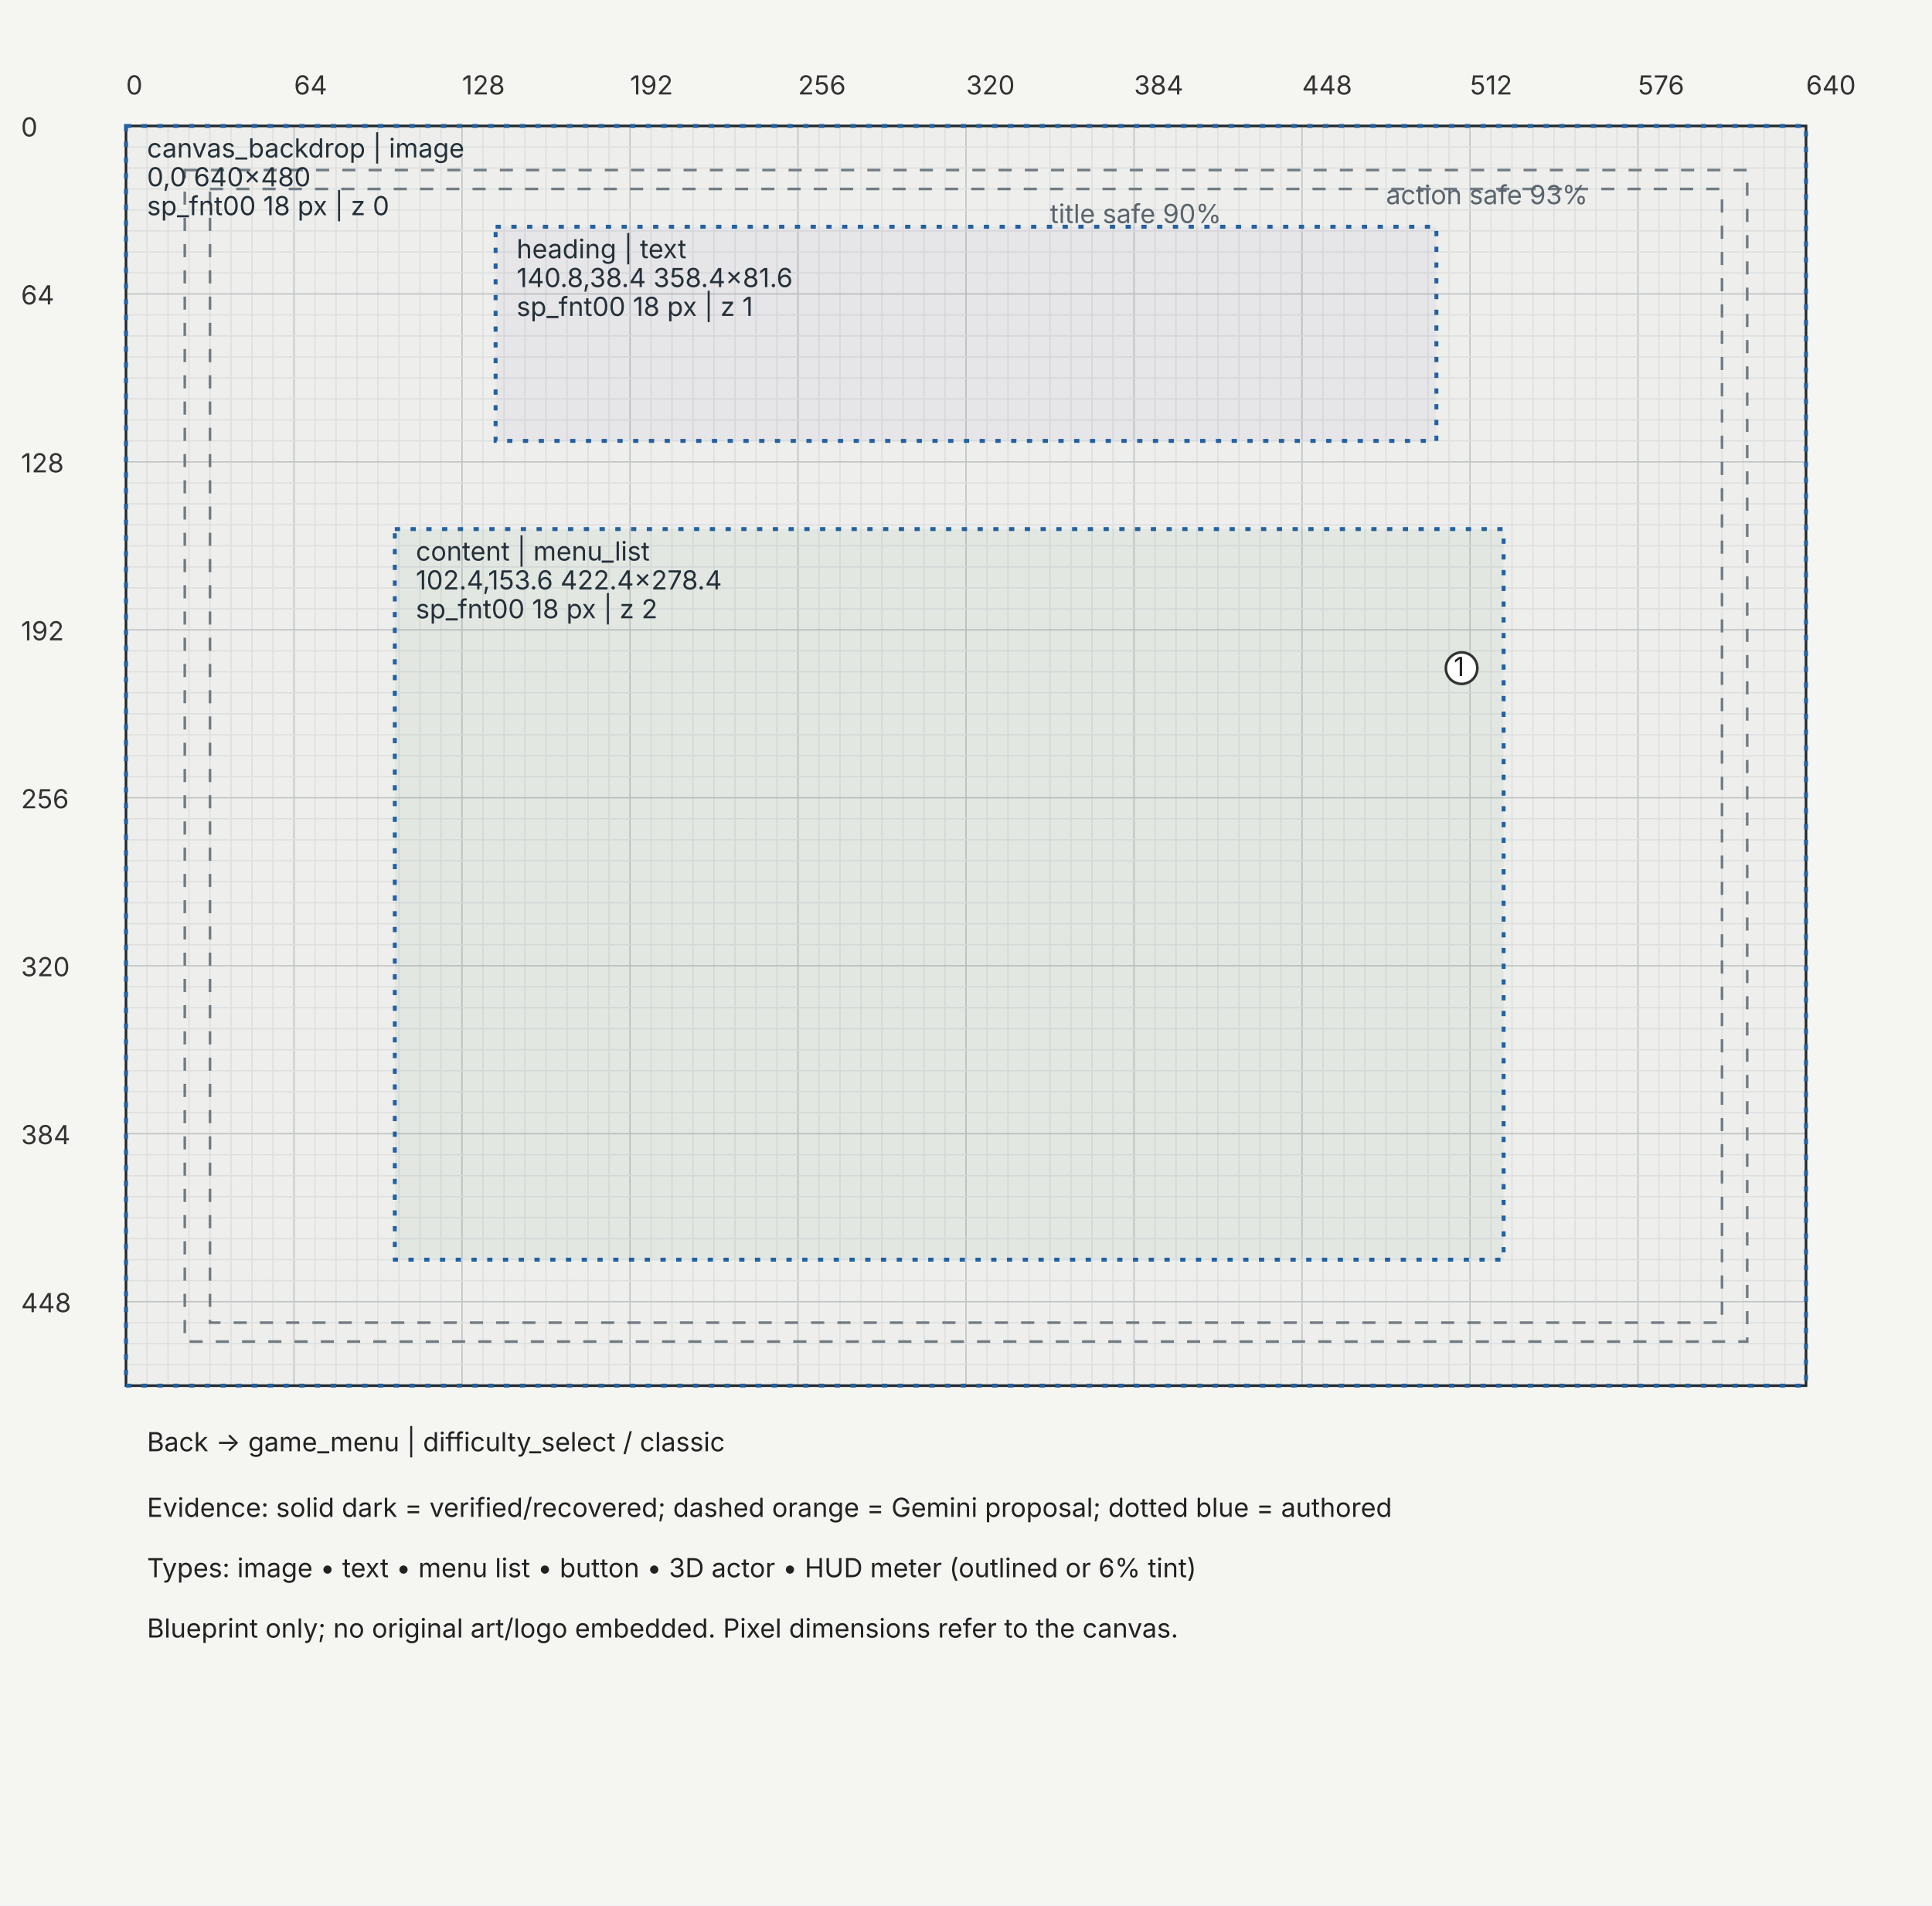
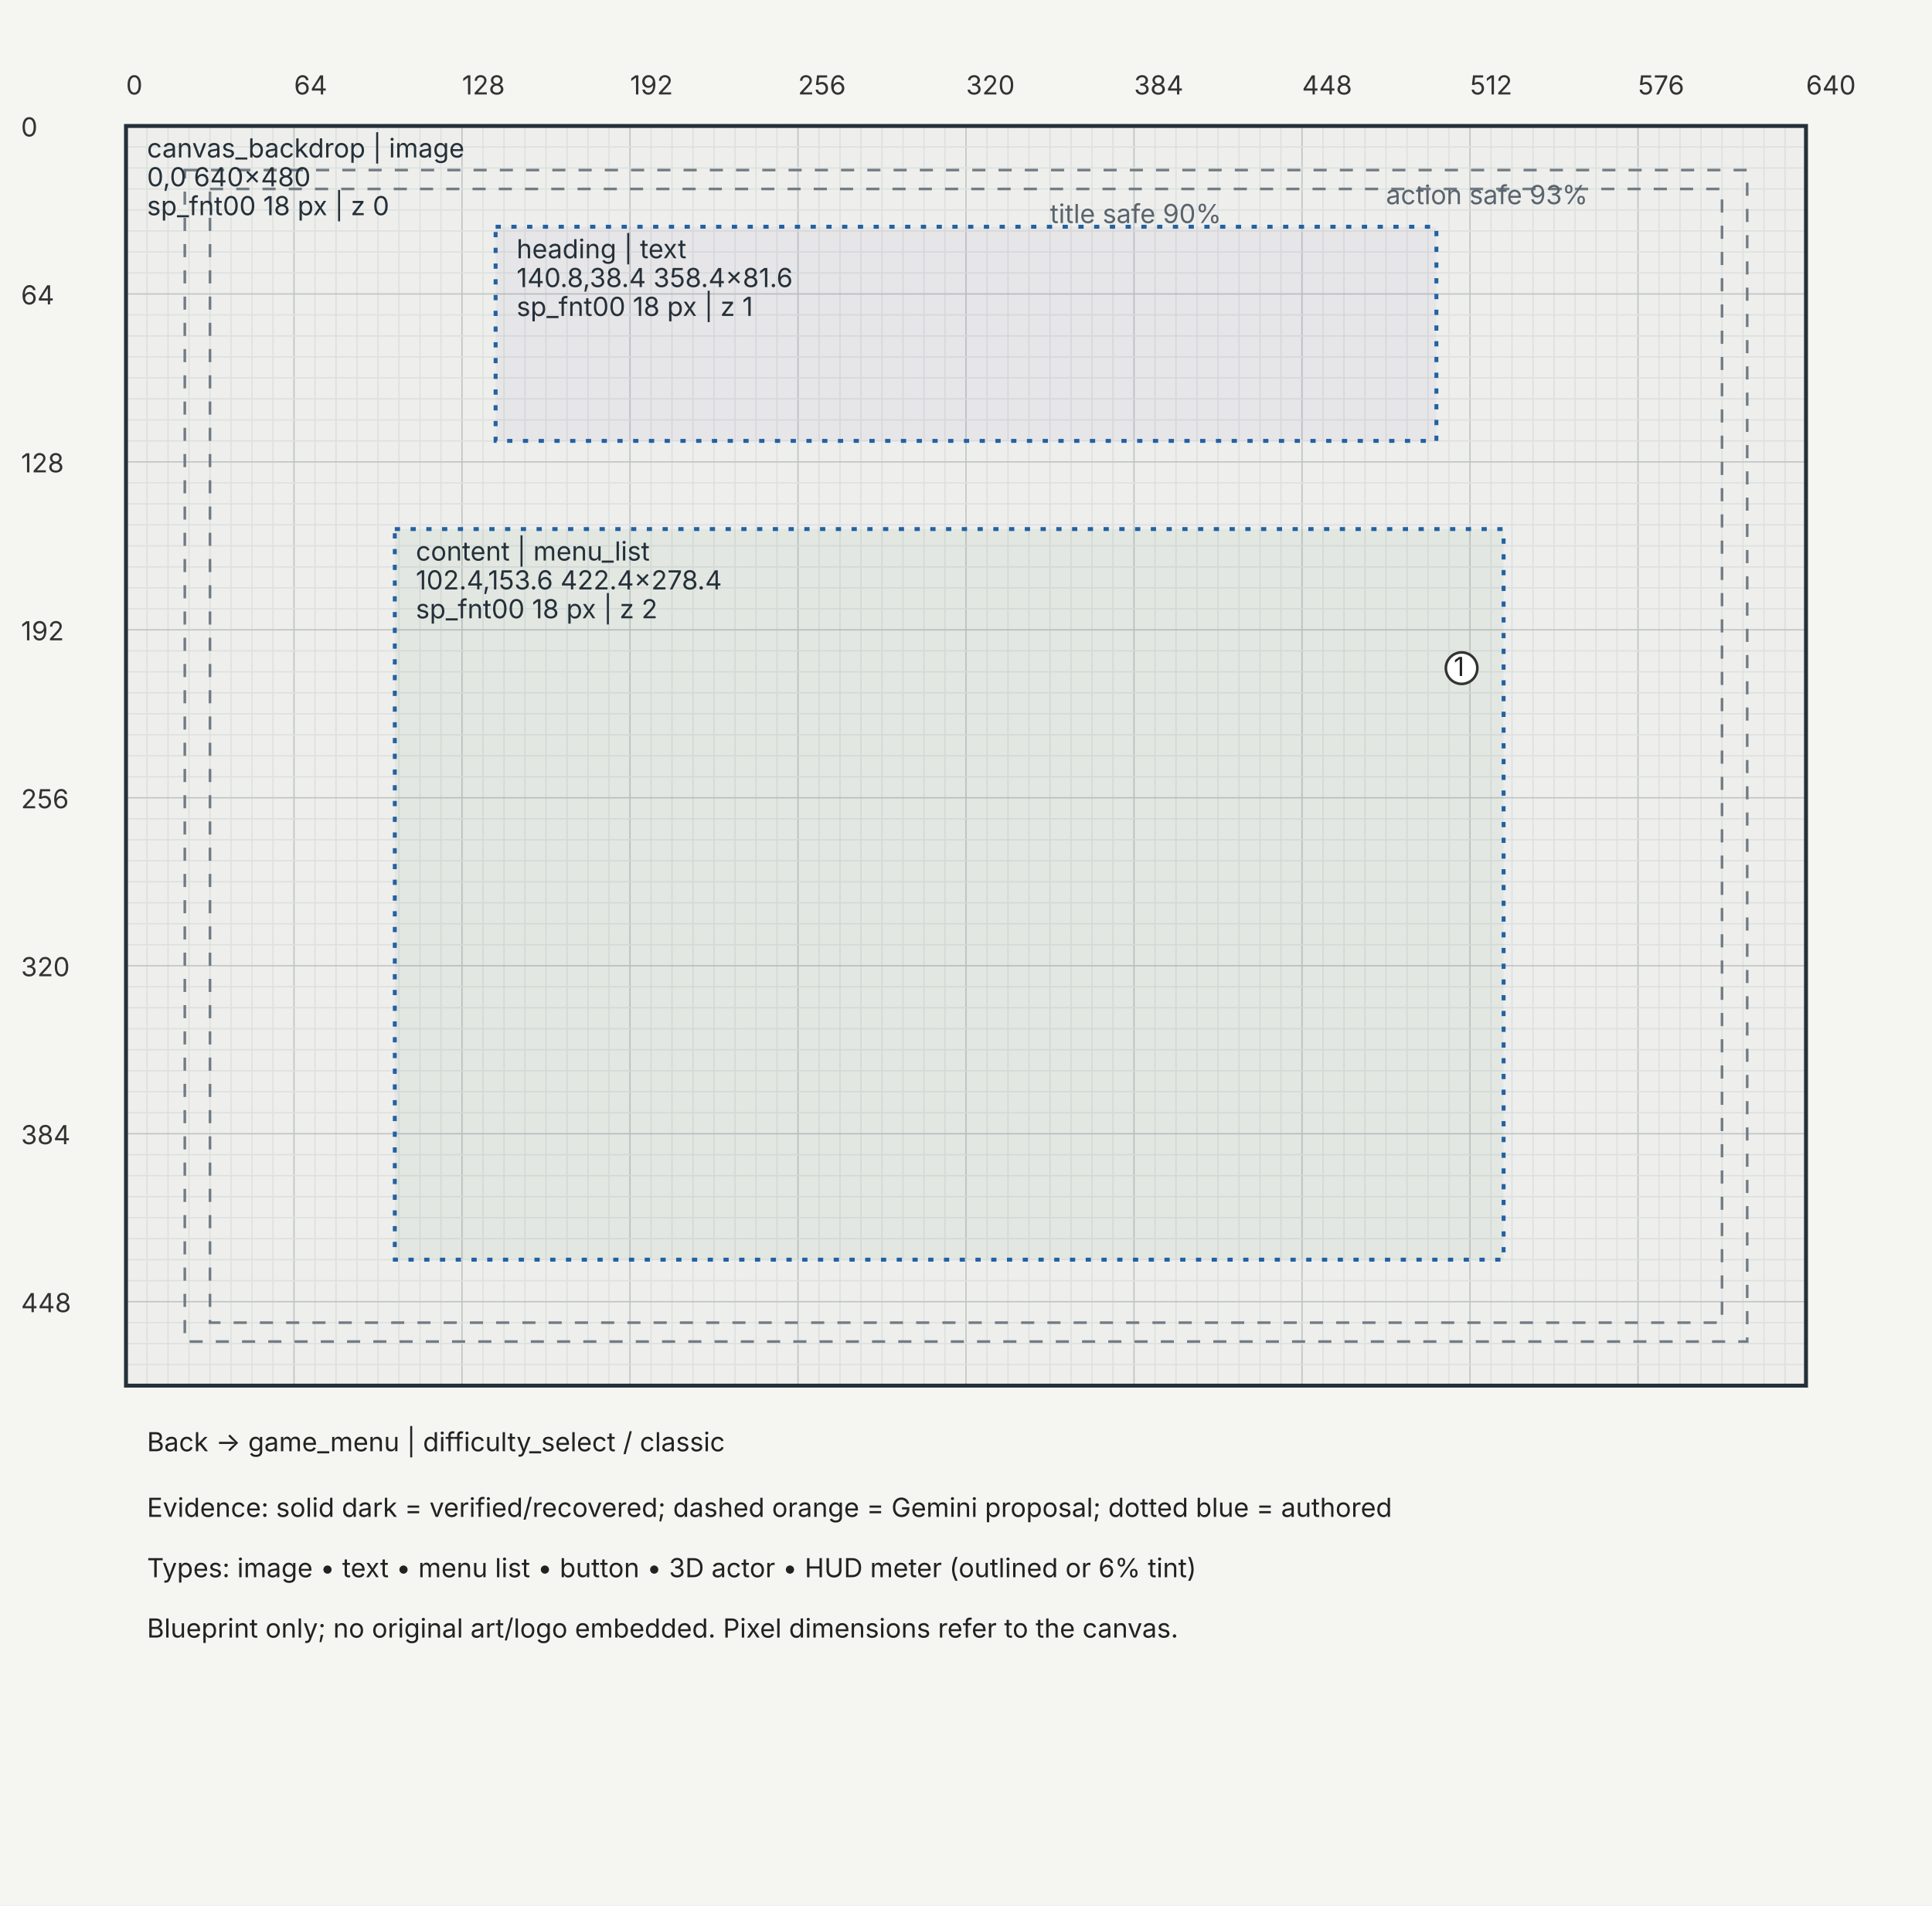
<svg xmlns="http://www.w3.org/2000/svg" width="736" height="726" viewBox="0 0 736 726">
  <rect width="100%" height="100%" fill="#f5f5f1" />
  <defs>
    <marker id="arrow" markerWidth="6" markerHeight="6" refX="5" refY="3" orient="auto">
      <path d="M0,0 L6,3 L0,6" fill="#333" />
    </marker>
  </defs>
  <g transform="translate(48,48)" font-family="Segoe UI,Inter,sans-serif" font-size="10">
    <path d="M0,0 V480" stroke="#c4c8c7" stroke-width="0.5" />
    <path d="M8,0 V480" stroke="#e4e6e3" stroke-width="0.5" />
    <path d="M16,0 V480" stroke="#e4e6e3" stroke-width="0.5" />
    <path d="M24,0 V480" stroke="#e4e6e3" stroke-width="0.5" />
    <path d="M32,0 V480" stroke="#e4e6e3" stroke-width="0.5" />
    <path d="M40,0 V480" stroke="#e4e6e3" stroke-width="0.5" />
    <path d="M48,0 V480" stroke="#e4e6e3" stroke-width="0.5" />
    <path d="M56,0 V480" stroke="#e4e6e3" stroke-width="0.5" />
    <path d="M64,0 V480" stroke="#c4c8c7" stroke-width="0.5" />
    <path d="M72,0 V480" stroke="#e4e6e3" stroke-width="0.5" />
    <path d="M80,0 V480" stroke="#e4e6e3" stroke-width="0.5" />
    <path d="M88,0 V480" stroke="#e4e6e3" stroke-width="0.5" />
    <path d="M96,0 V480" stroke="#e4e6e3" stroke-width="0.5" />
    <path d="M104,0 V480" stroke="#e4e6e3" stroke-width="0.5" />
    <path d="M112,0 V480" stroke="#e4e6e3" stroke-width="0.5" />
    <path d="M120,0 V480" stroke="#e4e6e3" stroke-width="0.5" />
    <path d="M128,0 V480" stroke="#c4c8c7" stroke-width="0.5" />
    <path d="M136,0 V480" stroke="#e4e6e3" stroke-width="0.5" />
    <path d="M144,0 V480" stroke="#e4e6e3" stroke-width="0.5" />
    <path d="M152,0 V480" stroke="#e4e6e3" stroke-width="0.5" />
    <path d="M160,0 V480" stroke="#e4e6e3" stroke-width="0.5" />
    <path d="M168,0 V480" stroke="#e4e6e3" stroke-width="0.5" />
    <path d="M176,0 V480" stroke="#e4e6e3" stroke-width="0.5" />
    <path d="M184,0 V480" stroke="#e4e6e3" stroke-width="0.5" />
    <path d="M192,0 V480" stroke="#c4c8c7" stroke-width="0.5" />
    <path d="M200,0 V480" stroke="#e4e6e3" stroke-width="0.5" />
    <path d="M208,0 V480" stroke="#e4e6e3" stroke-width="0.5" />
    <path d="M216,0 V480" stroke="#e4e6e3" stroke-width="0.5" />
    <path d="M224,0 V480" stroke="#e4e6e3" stroke-width="0.5" />
    <path d="M232,0 V480" stroke="#e4e6e3" stroke-width="0.5" />
    <path d="M240,0 V480" stroke="#e4e6e3" stroke-width="0.5" />
    <path d="M248,0 V480" stroke="#e4e6e3" stroke-width="0.5" />
    <path d="M256,0 V480" stroke="#c4c8c7" stroke-width="0.5" />
    <path d="M264,0 V480" stroke="#e4e6e3" stroke-width="0.5" />
    <path d="M272,0 V480" stroke="#e4e6e3" stroke-width="0.5" />
    <path d="M280,0 V480" stroke="#e4e6e3" stroke-width="0.5" />
    <path d="M288,0 V480" stroke="#e4e6e3" stroke-width="0.5" />
    <path d="M296,0 V480" stroke="#e4e6e3" stroke-width="0.5" />
    <path d="M304,0 V480" stroke="#e4e6e3" stroke-width="0.5" />
    <path d="M312,0 V480" stroke="#e4e6e3" stroke-width="0.5" />
    <path d="M320,0 V480" stroke="#c4c8c7" stroke-width="0.5" />
    <path d="M328,0 V480" stroke="#e4e6e3" stroke-width="0.5" />
    <path d="M336,0 V480" stroke="#e4e6e3" stroke-width="0.5" />
    <path d="M344,0 V480" stroke="#e4e6e3" stroke-width="0.5" />
    <path d="M352,0 V480" stroke="#e4e6e3" stroke-width="0.5" />
    <path d="M360,0 V480" stroke="#e4e6e3" stroke-width="0.5" />
    <path d="M368,0 V480" stroke="#e4e6e3" stroke-width="0.5" />
    <path d="M376,0 V480" stroke="#e4e6e3" stroke-width="0.5" />
    <path d="M384,0 V480" stroke="#c4c8c7" stroke-width="0.5" />
    <path d="M392,0 V480" stroke="#e4e6e3" stroke-width="0.5" />
    <path d="M400,0 V480" stroke="#e4e6e3" stroke-width="0.5" />
    <path d="M408,0 V480" stroke="#e4e6e3" stroke-width="0.5" />
    <path d="M416,0 V480" stroke="#e4e6e3" stroke-width="0.5" />
    <path d="M424,0 V480" stroke="#e4e6e3" stroke-width="0.5" />
    <path d="M432,0 V480" stroke="#e4e6e3" stroke-width="0.5" />
    <path d="M440,0 V480" stroke="#e4e6e3" stroke-width="0.5" />
    <path d="M448,0 V480" stroke="#c4c8c7" stroke-width="0.5" />
    <path d="M456,0 V480" stroke="#e4e6e3" stroke-width="0.5" />
    <path d="M464,0 V480" stroke="#e4e6e3" stroke-width="0.5" />
    <path d="M472,0 V480" stroke="#e4e6e3" stroke-width="0.5" />
    <path d="M480,0 V480" stroke="#e4e6e3" stroke-width="0.5" />
    <path d="M488,0 V480" stroke="#e4e6e3" stroke-width="0.5" />
    <path d="M496,0 V480" stroke="#e4e6e3" stroke-width="0.5" />
    <path d="M504,0 V480" stroke="#e4e6e3" stroke-width="0.5" />
    <path d="M512,0 V480" stroke="#c4c8c7" stroke-width="0.5" />
    <path d="M520,0 V480" stroke="#e4e6e3" stroke-width="0.5" />
    <path d="M528,0 V480" stroke="#e4e6e3" stroke-width="0.5" />
    <path d="M536,0 V480" stroke="#e4e6e3" stroke-width="0.5" />
    <path d="M544,0 V480" stroke="#e4e6e3" stroke-width="0.5" />
    <path d="M552,0 V480" stroke="#e4e6e3" stroke-width="0.5" />
    <path d="M560,0 V480" stroke="#e4e6e3" stroke-width="0.5" />
    <path d="M568,0 V480" stroke="#e4e6e3" stroke-width="0.5" />
    <path d="M576,0 V480" stroke="#c4c8c7" stroke-width="0.5" />
    <path d="M584,0 V480" stroke="#e4e6e3" stroke-width="0.5" />
    <path d="M592,0 V480" stroke="#e4e6e3" stroke-width="0.5" />
    <path d="M600,0 V480" stroke="#e4e6e3" stroke-width="0.5" />
    <path d="M608,0 V480" stroke="#e4e6e3" stroke-width="0.5" />
    <path d="M616,0 V480" stroke="#e4e6e3" stroke-width="0.5" />
    <path d="M624,0 V480" stroke="#e4e6e3" stroke-width="0.5" />
    <path d="M632,0 V480" stroke="#e4e6e3" stroke-width="0.5" />
    <path d="M640,0 V480" stroke="#c4c8c7" stroke-width="0.5" />
    <path d="M0,0 H640" stroke="#c4c8c7" stroke-width="0.5" />
    <path d="M0,8 H640" stroke="#e4e6e3" stroke-width="0.5" />
    <path d="M0,16 H640" stroke="#e4e6e3" stroke-width="0.5" />
    <path d="M0,24 H640" stroke="#e4e6e3" stroke-width="0.5" />
    <path d="M0,32 H640" stroke="#e4e6e3" stroke-width="0.5" />
    <path d="M0,40 H640" stroke="#e4e6e3" stroke-width="0.5" />
    <path d="M0,48 H640" stroke="#e4e6e3" stroke-width="0.5" />
    <path d="M0,56 H640" stroke="#e4e6e3" stroke-width="0.5" />
    <path d="M0,64 H640" stroke="#c4c8c7" stroke-width="0.5" />
    <path d="M0,72 H640" stroke="#e4e6e3" stroke-width="0.5" />
    <path d="M0,80 H640" stroke="#e4e6e3" stroke-width="0.5" />
    <path d="M0,88 H640" stroke="#e4e6e3" stroke-width="0.5" />
    <path d="M0,96 H640" stroke="#e4e6e3" stroke-width="0.5" />
    <path d="M0,104 H640" stroke="#e4e6e3" stroke-width="0.5" />
    <path d="M0,112 H640" stroke="#e4e6e3" stroke-width="0.5" />
    <path d="M0,120 H640" stroke="#e4e6e3" stroke-width="0.5" />
    <path d="M0,128 H640" stroke="#c4c8c7" stroke-width="0.5" />
    <path d="M0,136 H640" stroke="#e4e6e3" stroke-width="0.5" />
    <path d="M0,144 H640" stroke="#e4e6e3" stroke-width="0.5" />
    <path d="M0,152 H640" stroke="#e4e6e3" stroke-width="0.5" />
    <path d="M0,160 H640" stroke="#e4e6e3" stroke-width="0.5" />
    <path d="M0,168 H640" stroke="#e4e6e3" stroke-width="0.5" />
    <path d="M0,176 H640" stroke="#e4e6e3" stroke-width="0.5" />
    <path d="M0,184 H640" stroke="#e4e6e3" stroke-width="0.5" />
    <path d="M0,192 H640" stroke="#c4c8c7" stroke-width="0.5" />
    <path d="M0,200 H640" stroke="#e4e6e3" stroke-width="0.5" />
    <path d="M0,208 H640" stroke="#e4e6e3" stroke-width="0.5" />
    <path d="M0,216 H640" stroke="#e4e6e3" stroke-width="0.5" />
    <path d="M0,224 H640" stroke="#e4e6e3" stroke-width="0.5" />
    <path d="M0,232 H640" stroke="#e4e6e3" stroke-width="0.5" />
    <path d="M0,240 H640" stroke="#e4e6e3" stroke-width="0.5" />
    <path d="M0,248 H640" stroke="#e4e6e3" stroke-width="0.5" />
    <path d="M0,256 H640" stroke="#c4c8c7" stroke-width="0.5" />
    <path d="M0,264 H640" stroke="#e4e6e3" stroke-width="0.5" />
    <path d="M0,272 H640" stroke="#e4e6e3" stroke-width="0.5" />
    <path d="M0,280 H640" stroke="#e4e6e3" stroke-width="0.5" />
    <path d="M0,288 H640" stroke="#e4e6e3" stroke-width="0.5" />
    <path d="M0,296 H640" stroke="#e4e6e3" stroke-width="0.5" />
    <path d="M0,304 H640" stroke="#e4e6e3" stroke-width="0.5" />
    <path d="M0,312 H640" stroke="#e4e6e3" stroke-width="0.5" />
    <path d="M0,320 H640" stroke="#c4c8c7" stroke-width="0.5" />
    <path d="M0,328 H640" stroke="#e4e6e3" stroke-width="0.5" />
    <path d="M0,336 H640" stroke="#e4e6e3" stroke-width="0.5" />
    <path d="M0,344 H640" stroke="#e4e6e3" stroke-width="0.5" />
    <path d="M0,352 H640" stroke="#e4e6e3" stroke-width="0.5" />
    <path d="M0,360 H640" stroke="#e4e6e3" stroke-width="0.5" />
    <path d="M0,368 H640" stroke="#e4e6e3" stroke-width="0.5" />
    <path d="M0,376 H640" stroke="#e4e6e3" stroke-width="0.5" />
    <path d="M0,384 H640" stroke="#c4c8c7" stroke-width="0.5" />
    <path d="M0,392 H640" stroke="#e4e6e3" stroke-width="0.5" />
    <path d="M0,400 H640" stroke="#e4e6e3" stroke-width="0.5" />
    <path d="M0,408 H640" stroke="#e4e6e3" stroke-width="0.5" />
    <path d="M0,416 H640" stroke="#e4e6e3" stroke-width="0.5" />
    <path d="M0,424 H640" stroke="#e4e6e3" stroke-width="0.5" />
    <path d="M0,432 H640" stroke="#e4e6e3" stroke-width="0.5" />
    <path d="M0,440 H640" stroke="#e4e6e3" stroke-width="0.5" />
    <path d="M0,448 H640" stroke="#c4c8c7" stroke-width="0.5" />
    <path d="M0,456 H640" stroke="#e4e6e3" stroke-width="0.5" />
    <path d="M0,464 H640" stroke="#e4e6e3" stroke-width="0.5" />
    <path d="M0,472 H640" stroke="#e4e6e3" stroke-width="0.5" />
    <path d="M0,480 H640" stroke="#e4e6e3" stroke-width="0.5" />
    <text x="0" y="-12" fill="#333">0</text>
    <text x="64" y="-12" fill="#333">64</text>
    <text x="128" y="-12" fill="#333">128</text>
    <text x="192" y="-12" fill="#333">192</text>
    <text x="256" y="-12" fill="#333">256</text>
    <text x="320" y="-12" fill="#333">320</text>
    <text x="384" y="-12" fill="#333">384</text>
    <text x="448" y="-12" fill="#333">448</text>
    <text x="512" y="-12" fill="#333">512</text>
    <text x="576" y="-12" fill="#333">576</text>
    <text x="640" y="-12" fill="#333">640</text>
    <text x="-40" y="4" fill="#333">0</text>
    <text x="-40" y="68" fill="#333">64</text>
    <text x="-40" y="132" fill="#333">128</text>
    <text x="-40" y="196" fill="#333">192</text>
    <text x="-40" y="260" fill="#333">256</text>
    <text x="-40" y="324" fill="#333">320</text>
    <text x="-40" y="388" fill="#333">384</text>
    <text x="-40" y="452" fill="#333">448</text>
    <rect width="640" height="480" fill="none" stroke="#20282e" />
    <rect x="32" y="24" width="576" height="432" fill="none" stroke="#727b83" stroke-dasharray="5 5" />
    <text x="352" y="37" fill="#58626b">title safe 90%</text>
    <rect x="22.4" y="16.8" width="595.2" height="446.4" fill="none" stroke="#727b83" stroke-dasharray="5 5" />
    <text x="480" y="29.8" fill="#58626b">action safe 93%</text>
    <g>
-       <rect x="0" y="0" width="640" height="480" fill="#7c8c97" fill-opacity="0.06" stroke="#2361a1" stroke-width="1.5" stroke-dasharray="2 4" />
+       <rect x="0" y="0" width="640" height="480" fill="#7c8c97" fill-opacity="0.06" stroke="#243139" stroke-width="1.5" stroke-dasharray="" />
      <text x="8" y="12" fill="#253039">canvas_backdrop | image</text>
      <text x="8" y="23" fill="#253039">0,0 640×480</text>
      <text x="8" y="34" fill="#253039">sp_fnt00 18 px | z 0</text>
    </g>
    <g>
      <rect x="140.8" y="38.4" width="358.4" height="81.6" fill="#6651a5" fill-opacity="0.06" stroke="#2361a1" stroke-width="1.5" stroke-dasharray="2 4" />
      <text x="148.8" y="50.4" fill="#253039">heading | text</text>
      <text x="148.8" y="61.4" fill="#253039">140.8,38.4 358.4×81.6</text>
      <text x="148.8" y="72.4" fill="#253039">sp_fnt00 18 px | z 1</text>
    </g>
    <g>
      <rect x="102.4" y="153.6" width="422.4" height="278.4" fill="#296b4f" fill-opacity="0.06" stroke="#2361a1" stroke-width="1.5" stroke-dasharray="2 4" />
      <text x="110.4" y="165.6" fill="#253039">content | menu_list</text>
      <text x="110.4" y="176.6" fill="#253039">102.4,153.6 422.4×278.4</text>
      <text x="110.4" y="187.6" fill="#253039">sp_fnt00 18 px | z 2</text>
    </g>
    <circle cx="508.8" cy="206.6" r="6" fill="#fff" stroke="#333" />
    <text x="505.8" y="209.6" fill="#222">1</text>
    <text x="8" y="505" fill="#222">Back → game_menu | difficulty_select / classic</text>
    <text x="8" y="530" fill="#222">Evidence: solid dark = verified/recovered; dashed orange = Gemini proposal; dotted blue = authored</text>
    <text x="8" y="553" fill="#222">Types: image • text • menu list • button • 3D actor • HUD meter (outlined or 6% tint)</text>
    <text x="8" y="576" fill="#222">Blueprint only; no original art/logo embedded. Pixel dimensions refer to the canvas.</text>
  </g>
</svg>
